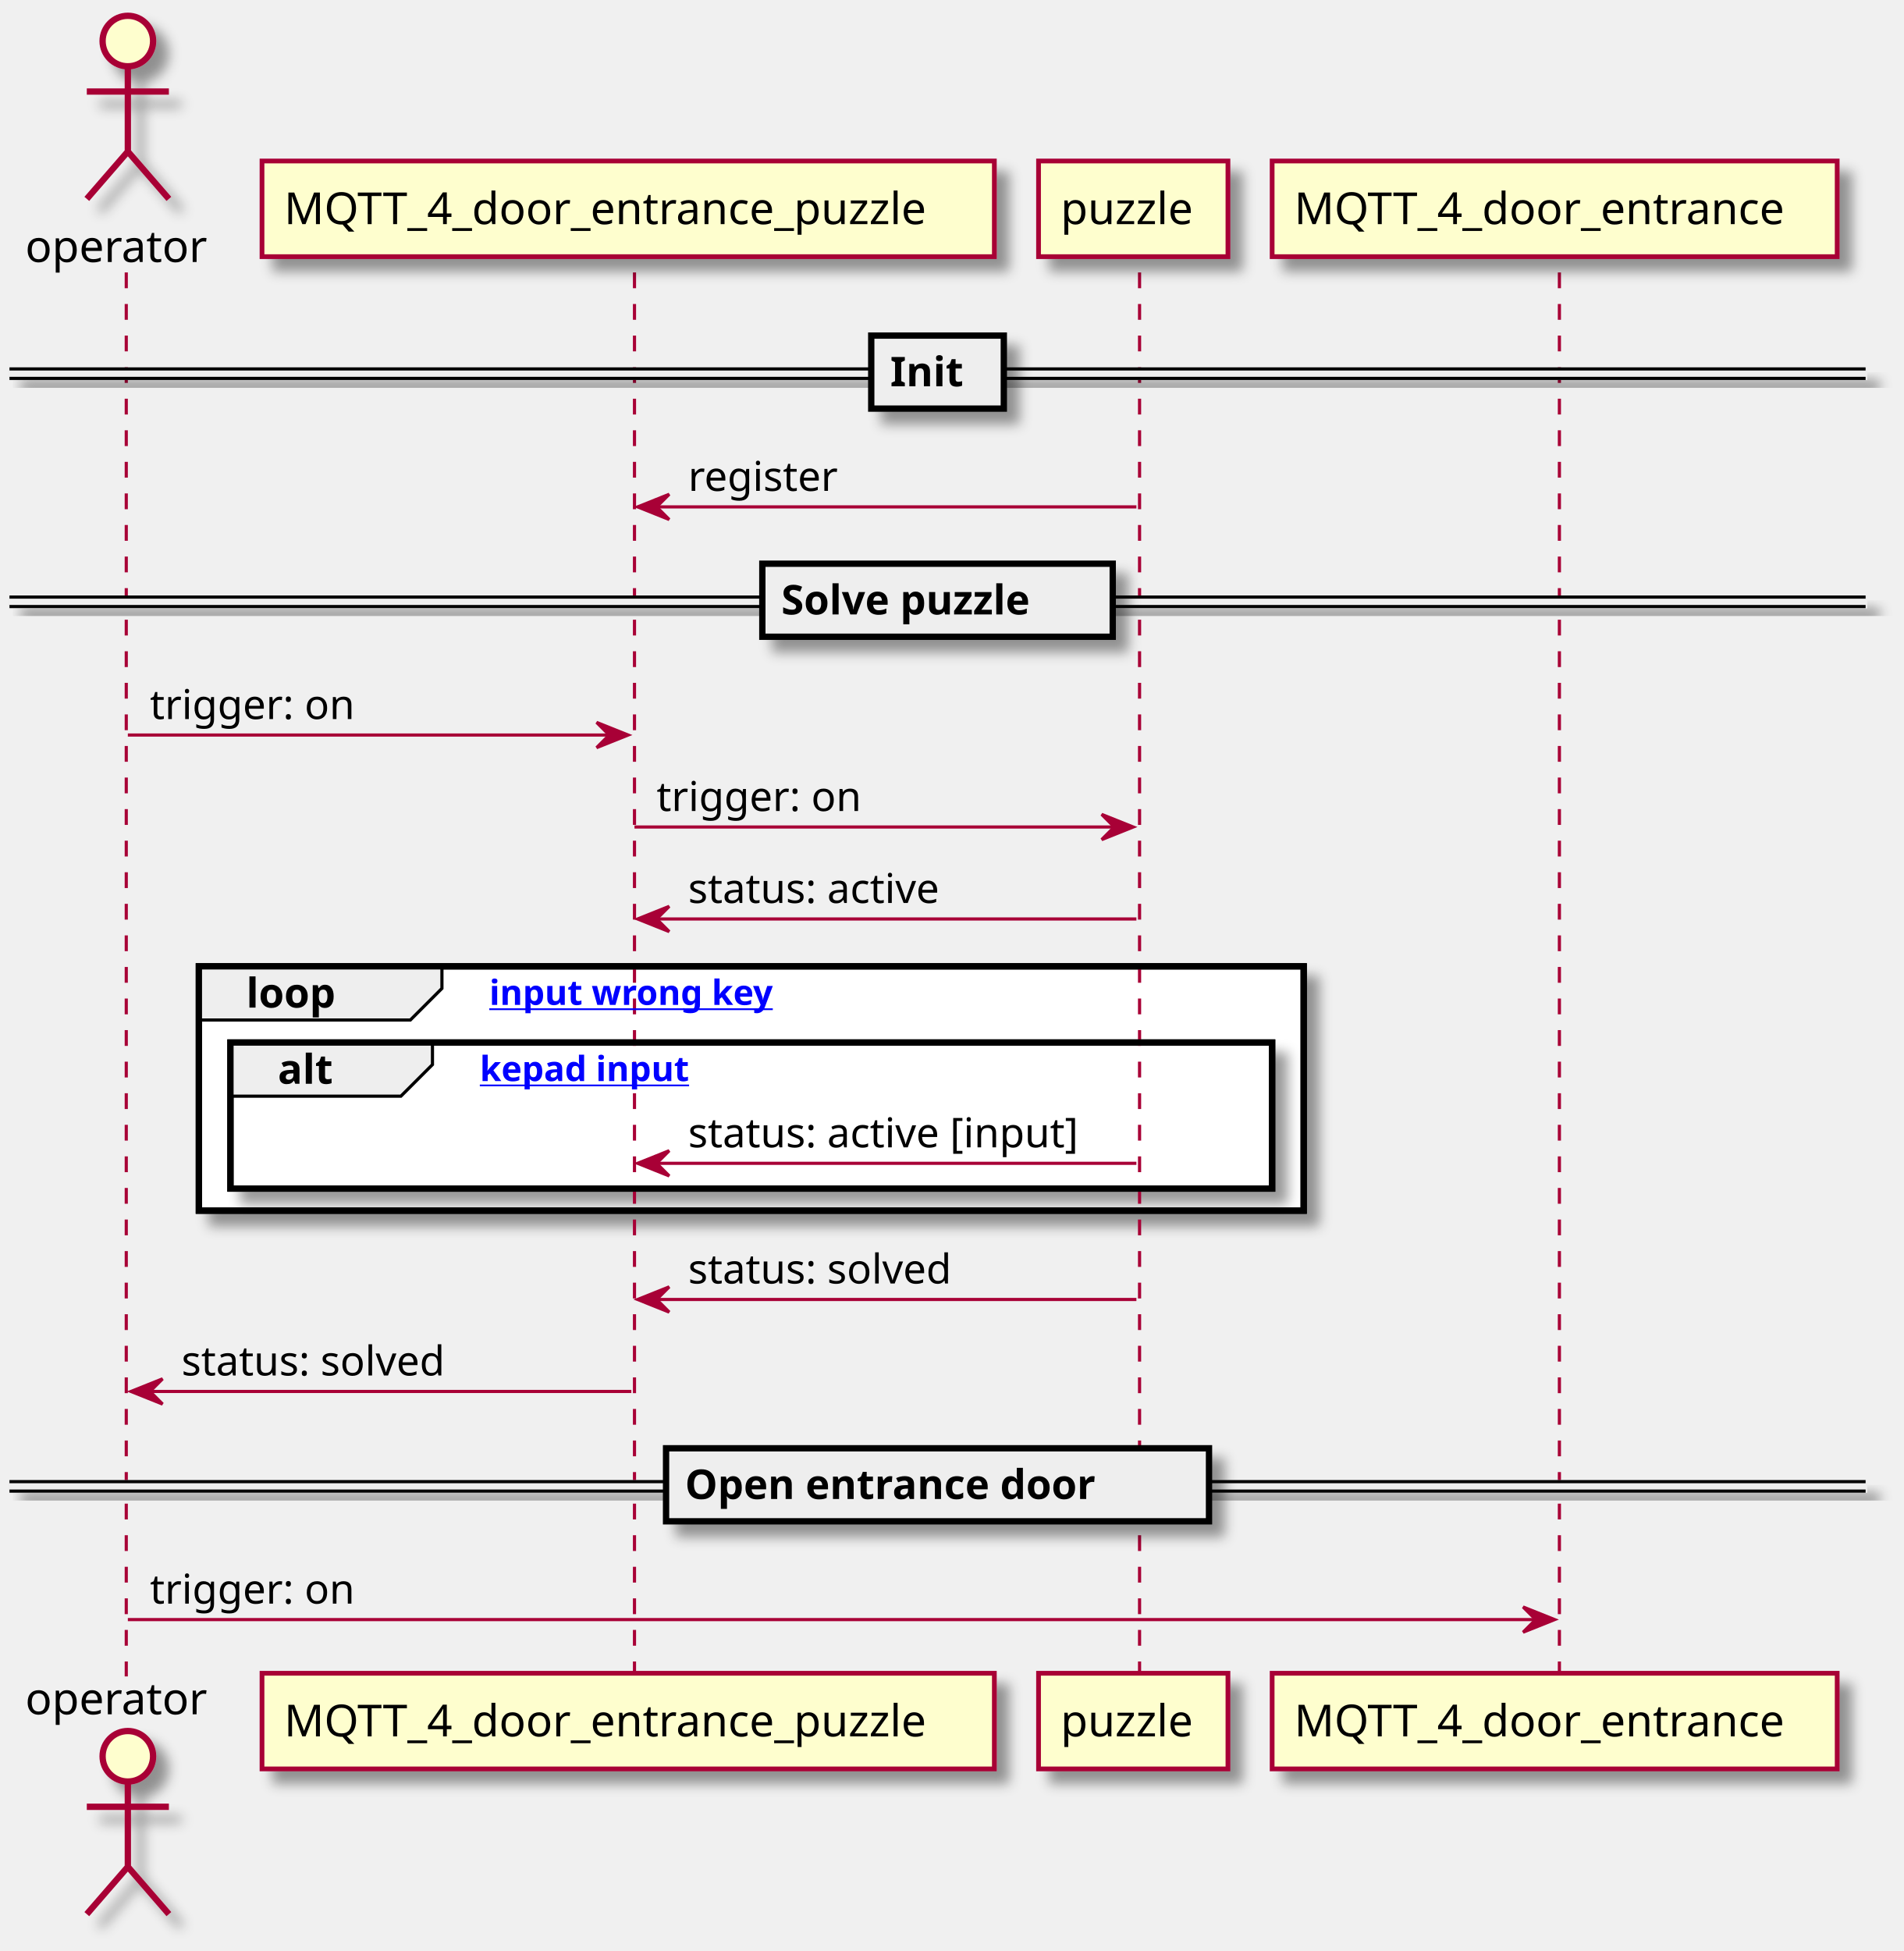
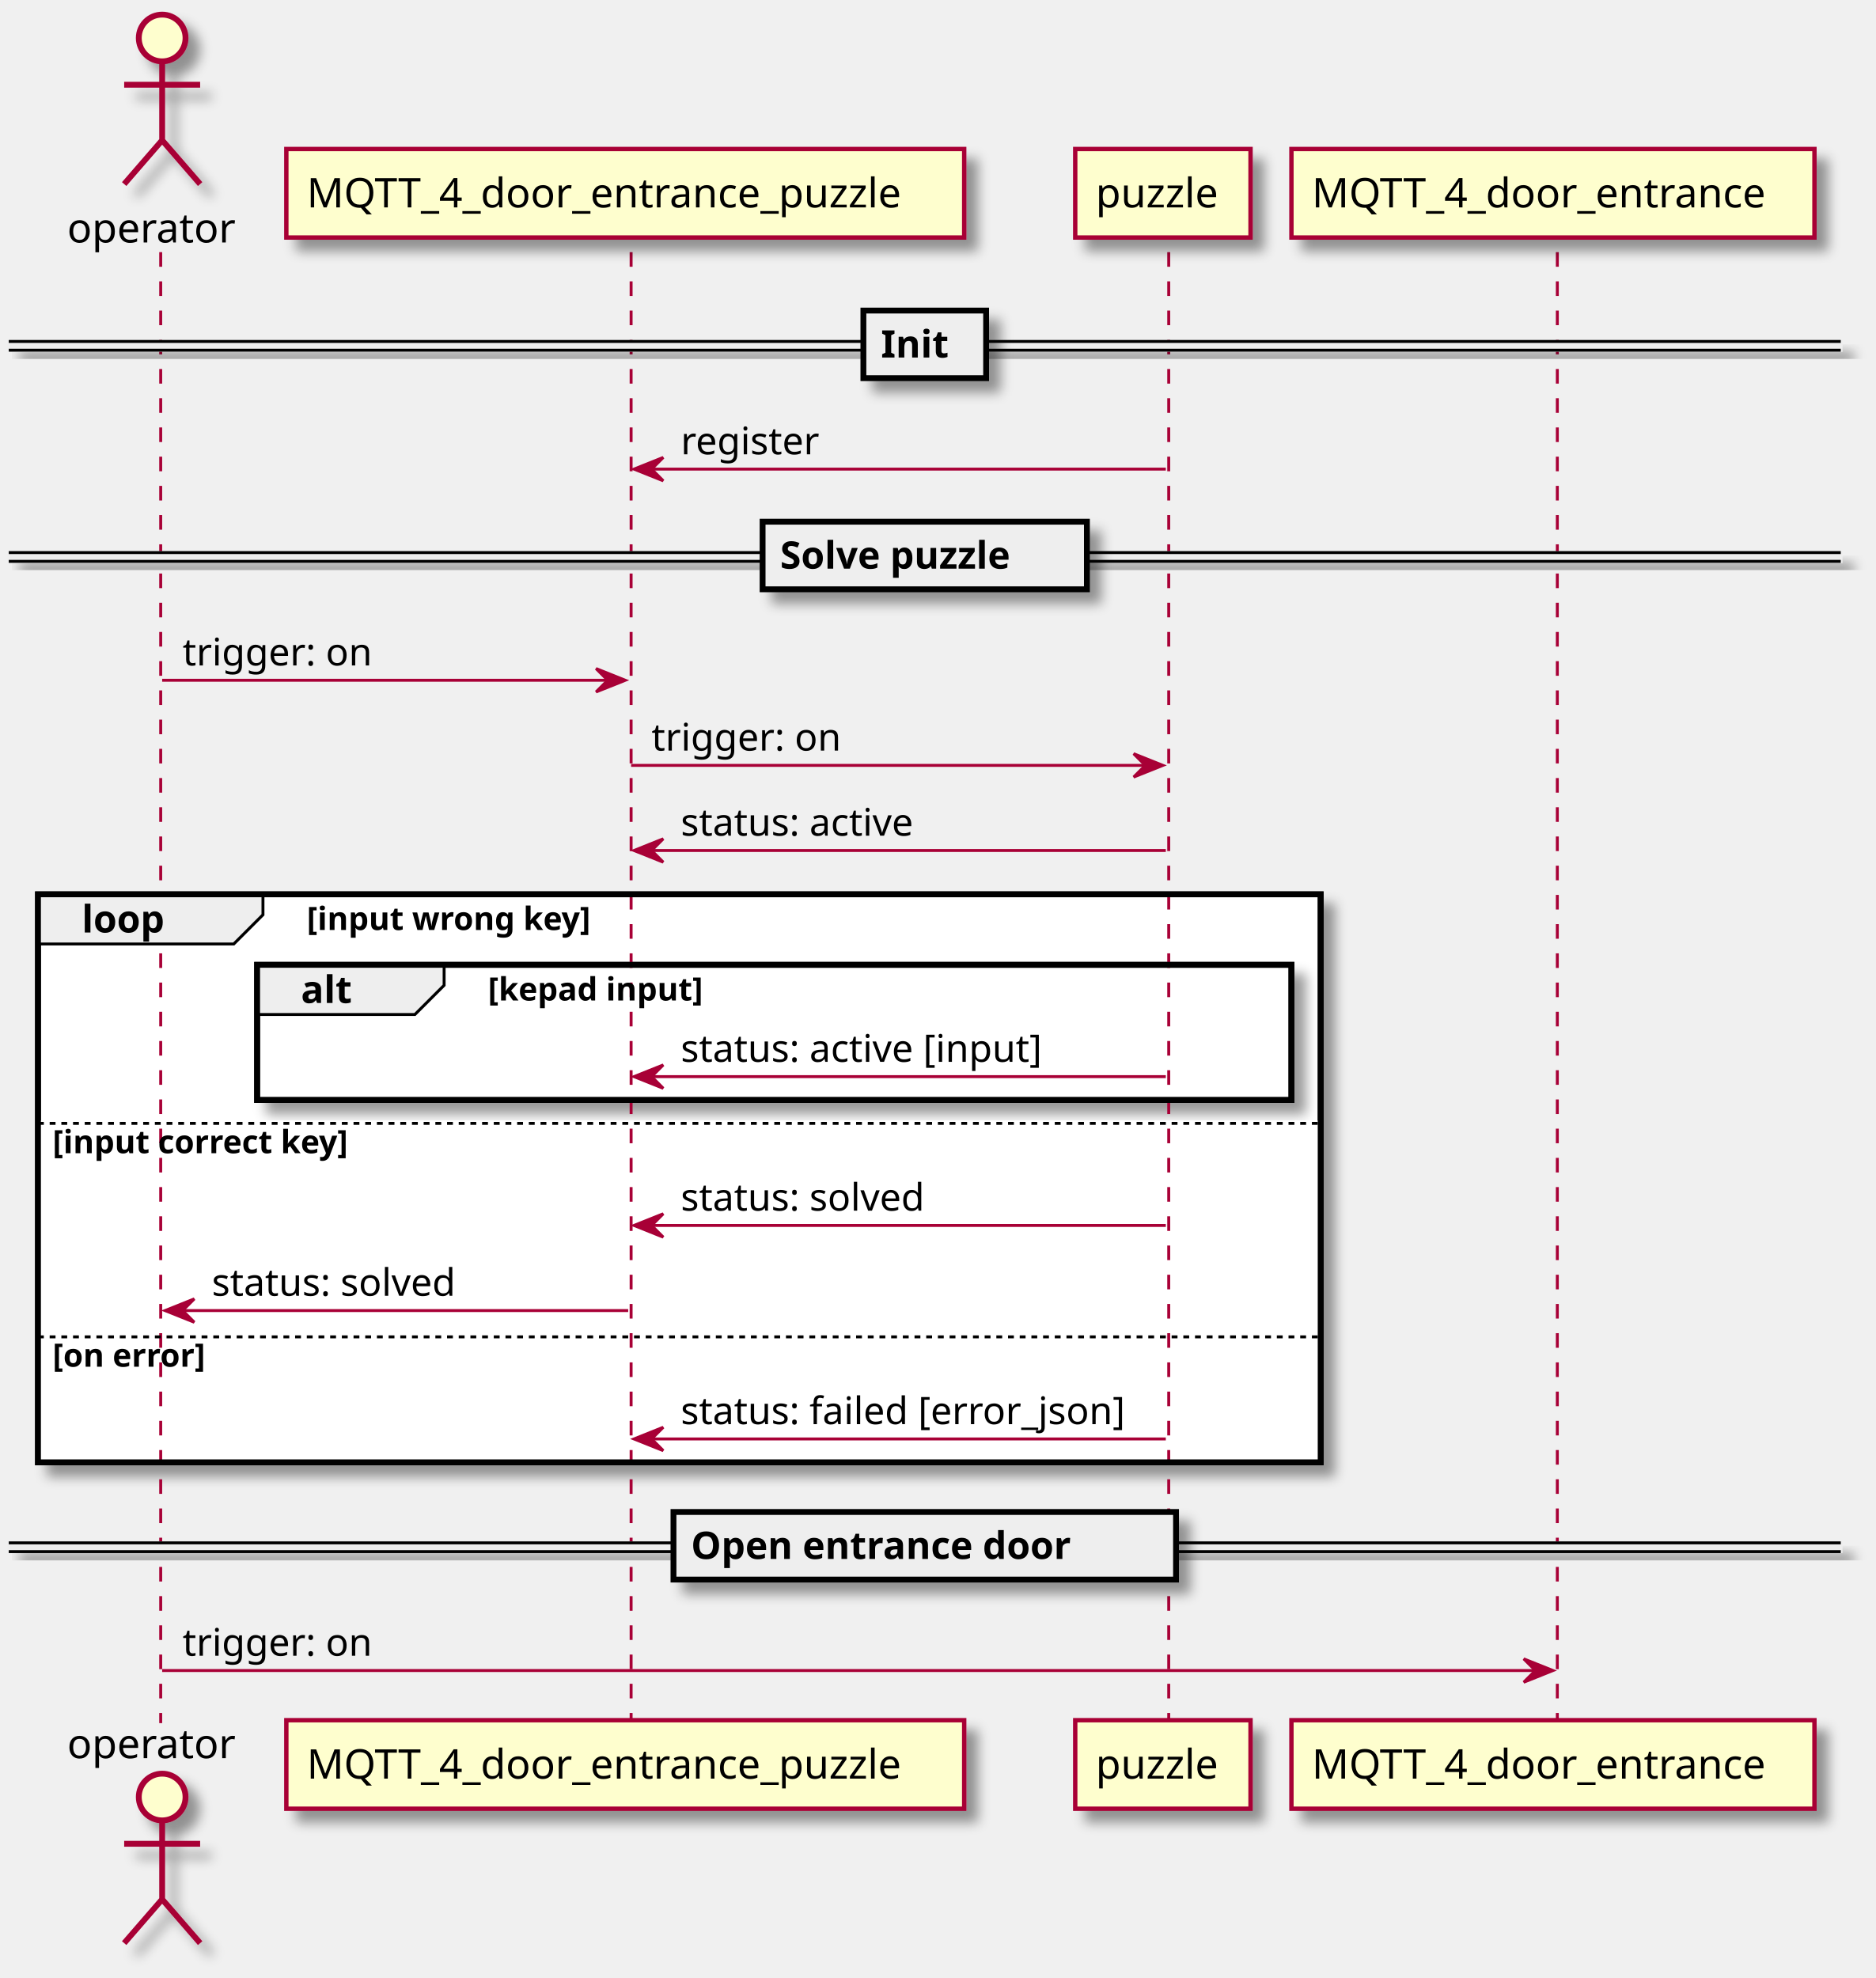
- <svg xmlns="http://www.w3.org/2000/svg" xmlns:xlink="http://www.w3.org/1999/xlink" contentScriptType="application/ecmascript" contentStyleType="text/css" height="618px" preserveAspectRatio="none" style="width:603px;height:618px;" version="1.1" viewBox="0 0 603 618" width="603px" zoomAndPan="magnify">
+ <svg xmlns="http://www.w3.org/2000/svg" contentScriptType="application/ecmascript" contentStyleType="text/css" height="677px" preserveAspectRatio="none" style="width:642px;height:677px;" version="1.1" viewBox="0 0 642 677" width="642px" zoomAndPan="magnify">
  <defs>
-     <filter height="300%" id="f19jc6l5movgq" width="300%" x="-1" y="-1">
+     <filter height="300%" id="f16fy1qo1upppd" width="300%" x="-1" y="-1">
      <feGaussianBlur result="blurOut" stdDeviation="2.0" />
      <feColorMatrix in="blurOut" result="blurOut2" type="matrix" values="0 0 0 0 0 0 0 0 0 0 0 0 0 0 0 0 0 0 .4 0" />
      <feOffset dx="4.0" dy="4.0" in="blurOut2" result="blurOut3" />
      <feBlend in="SourceGraphic" in2="blurOut3" mode="normal" />
    </filter>
  </defs>
  <g>
-     <rect fill="#FFFFFF" filter="url(#f19jc6l5movgq)" height="77.398" style="stroke: #000000; stroke-width: 2.0;" width="350" x="63" y="306.094" />
-     <rect fill="#FFFFFF" filter="url(#f19jc6l5movgq)" height="46.266" style="stroke: #000000; stroke-width: 2.0;" width="330" x="73" y="330.227" />
-     <line style="stroke: #A80036; stroke-width: 1.0; stroke-dasharray: 5.0,5.0;" x1="40" x2="40" y1="86.297" y2="531.023" />
-     <line style="stroke: #A80036; stroke-width: 1.0; stroke-dasharray: 5.0,5.0;" x1="201" x2="201" y1="86.297" y2="531.023" />
-     <line style="stroke: #A80036; stroke-width: 1.0; stroke-dasharray: 5.0,5.0;" x1="361" x2="361" y1="86.297" y2="531.023" />
-     <line style="stroke: #A80036; stroke-width: 1.0; stroke-dasharray: 5.0,5.0;" x1="494" x2="494" y1="86.297" y2="531.023" />
-     <text fill="#000000" font-family="sans-serif" font-size="14" lengthAdjust="spacingAndGlyphs" textLength="59" x="8" y="82.995">operator</text>
-     <ellipse cx="40.5" cy="13" fill="#FEFECE" filter="url(#f19jc6l5movgq)" rx="8" ry="8" style="stroke: #A80036; stroke-width: 2.0;" />
-     <path d="M40.5,21 L40.5,48 M27.5,29 L53.5,29 M40.5,48 L27.5,63 M40.5,48 L53.5,63 " fill="none" filter="url(#f19jc6l5movgq)" style="stroke: #A80036; stroke-width: 2.0;" />
-     <text fill="#000000" font-family="sans-serif" font-size="14" lengthAdjust="spacingAndGlyphs" textLength="59" x="8" y="543.019">operator</text>
-     <ellipse cx="40.5" cy="556.32" fill="#FEFECE" filter="url(#f19jc6l5movgq)" rx="8" ry="8" style="stroke: #A80036; stroke-width: 2.0;" />
-     <path d="M40.5,564.32 L40.5,591.32 M27.5,572.32 L53.5,572.32 M40.5,591.32 L27.5,606.32 M40.5,591.32 L53.5,606.32 " fill="none" filter="url(#f19jc6l5movgq)" style="stroke: #A80036; stroke-width: 2.0;" />
-     <rect fill="#FEFECE" filter="url(#f19jc6l5movgq)" height="30.297" style="stroke: #A80036; stroke-width: 1.5;" width="232" x="83" y="51" />
-     <text fill="#000000" font-family="sans-serif" font-size="14" lengthAdjust="spacingAndGlyphs" textLength="218" x="90" y="70.995">MQTT_4_door_entrance_puzzle</text>
-     <rect fill="#FEFECE" filter="url(#f19jc6l5movgq)" height="30.297" style="stroke: #A80036; stroke-width: 1.5;" width="232" x="83" y="530.023" />
-     <text fill="#000000" font-family="sans-serif" font-size="14" lengthAdjust="spacingAndGlyphs" textLength="218" x="90" y="550.019">MQTT_4_door_entrance_puzzle</text>
-     <rect fill="#FEFECE" filter="url(#f19jc6l5movgq)" height="30.297" style="stroke: #A80036; stroke-width: 1.5;" width="60" x="329" y="51" />
-     <text fill="#000000" font-family="sans-serif" font-size="14" lengthAdjust="spacingAndGlyphs" textLength="46" x="336" y="70.995">puzzle</text>
-     <rect fill="#FEFECE" filter="url(#f19jc6l5movgq)" height="30.297" style="stroke: #A80036; stroke-width: 1.5;" width="60" x="329" y="530.023" />
-     <text fill="#000000" font-family="sans-serif" font-size="14" lengthAdjust="spacingAndGlyphs" textLength="46" x="336" y="550.019">puzzle</text>
-     <rect fill="#FEFECE" filter="url(#f19jc6l5movgq)" height="30.297" style="stroke: #A80036; stroke-width: 1.5;" width="179" x="403" y="51" />
-     <text fill="#000000" font-family="sans-serif" font-size="14" lengthAdjust="spacingAndGlyphs" textLength="165" x="410" y="70.995">MQTT_4_door_entrance</text>
-     <rect fill="#FEFECE" filter="url(#f19jc6l5movgq)" height="30.297" style="stroke: #A80036; stroke-width: 1.5;" width="179" x="403" y="530.023" />
-     <text fill="#000000" font-family="sans-serif" font-size="14" lengthAdjust="spacingAndGlyphs" textLength="165" x="410" y="550.019">MQTT_4_door_entrance</text>
-     <rect fill="#EEEEEE" filter="url(#f19jc6l5movgq)" height="3" style="stroke: #EEEEEE; stroke-width: 1.0;" width="588" x="3" y="116.863" />
-     <line style="stroke: #000000; stroke-width: 1.0;" x1="3" x2="591" y1="116.863" y2="116.863" />
-     <line style="stroke: #000000; stroke-width: 1.0;" x1="3" x2="591" y1="119.863" y2="119.863" />
-     <rect fill="#EEEEEE" filter="url(#f19jc6l5movgq)" height="23.133" style="stroke: #000000; stroke-width: 2.0;" width="42" x="276" y="106.297" />
-     <text fill="#000000" font-family="sans-serif" font-size="13" font-weight="bold" lengthAdjust="spacingAndGlyphs" textLength="23" x="282" y="122.364">Init</text>
-     <polygon fill="#A80036" points="212,156.562,202,160.562,212,164.562,208,160.562" style="stroke: #A80036; stroke-width: 1.0;" />
-     <line style="stroke: #A80036; stroke-width: 1.0;" x1="206" x2="360" y1="160.562" y2="160.562" />
-     <text fill="#000000" font-family="sans-serif" font-size="13" lengthAdjust="spacingAndGlyphs" textLength="49" x="218" y="155.497">register</text>
-     <rect fill="#EEEEEE" filter="url(#f19jc6l5movgq)" height="3" style="stroke: #EEEEEE; stroke-width: 1.0;" width="588" x="3" y="189.129" />
-     <line style="stroke: #000000; stroke-width: 1.0;" x1="3" x2="591" y1="189.129" y2="189.129" />
-     <line style="stroke: #000000; stroke-width: 1.0;" x1="3" x2="591" y1="192.129" y2="192.129" />
-     <rect fill="#EEEEEE" filter="url(#f19jc6l5movgq)" height="23.133" style="stroke: #000000; stroke-width: 2.0;" width="111" x="241.5" y="178.562" />
-     <text fill="#000000" font-family="sans-serif" font-size="13" font-weight="bold" lengthAdjust="spacingAndGlyphs" textLength="92" x="247.5" y="194.629">Solve puzzle</text>
-     <polygon fill="#A80036" points="189,228.828,199,232.828,189,236.828,193,232.828" style="stroke: #A80036; stroke-width: 1.0;" />
-     <line style="stroke: #A80036; stroke-width: 1.0;" x1="40.5" x2="195" y1="232.828" y2="232.828" />
-     <text fill="#000000" font-family="sans-serif" font-size="13" lengthAdjust="spacingAndGlyphs" textLength="66" x="47.5" y="227.762">trigger: on</text>
-     <polygon fill="#A80036" points="349,257.961,359,261.961,349,265.961,353,261.961" style="stroke: #A80036; stroke-width: 1.0;" />
-     <line style="stroke: #A80036; stroke-width: 1.0;" x1="201" x2="355" y1="261.961" y2="261.961" />
-     <text fill="#000000" font-family="sans-serif" font-size="13" lengthAdjust="spacingAndGlyphs" textLength="66" x="208" y="256.895">trigger: on</text>
-     <polygon fill="#A80036" points="212,287.094,202,291.094,212,295.094,208,291.094" style="stroke: #A80036; stroke-width: 1.0;" />
-     <line style="stroke: #A80036; stroke-width: 1.0;" x1="206" x2="360" y1="291.094" y2="291.094" />
-     <text fill="#000000" font-family="sans-serif" font-size="13" lengthAdjust="spacingAndGlyphs" textLength="86" x="218" y="286.028">status: active</text>
-     <path d="M63,306.094 L140,306.094 L140,313.094 L130,323.094 L63,323.094 L63,306.094 " fill="#EEEEEE" style="stroke: #000000; stroke-width: 1.0;" />
-     <rect fill="none" height="77.398" style="stroke: #000000; stroke-width: 2.0;" width="350" x="63" y="306.094" />
-     <text fill="#000000" font-family="sans-serif" font-size="13" font-weight="bold" lengthAdjust="spacingAndGlyphs" textLength="32" x="78" y="319.161">loop</text>
-     <a href="while" target="_top" xlink:actuate="onRequest" xlink:show="new" xlink:title="while" xlink:type="simple">
-       <text fill="#0000FF" font-family="sans-serif" font-size="11" font-weight="bold" lengthAdjust="spacingAndGlyphs" text-decoration="underline" textLength="103" x="155" y="318.304">input wrong key</text>
-     </a>
-     <path d="M73,330.227 L137,330.227 L137,337.227 L127,347.227 L73,347.227 L73,330.227 " fill="#EEEEEE" style="stroke: #000000; stroke-width: 1.0;" />
-     <rect fill="none" height="46.266" style="stroke: #000000; stroke-width: 2.0;" width="330" x="73" y="330.227" />
-     <text fill="#000000" font-family="sans-serif" font-size="13" font-weight="bold" lengthAdjust="spacingAndGlyphs" textLength="19" x="88" y="343.293">alt</text>
-     <a href="on" target="_top" xlink:actuate="onRequest" xlink:show="new" xlink:title="on" xlink:type="simple">
-       <text fill="#0000FF" font-family="sans-serif" font-size="11" font-weight="bold" lengthAdjust="spacingAndGlyphs" text-decoration="underline" textLength="76" x="152" y="342.437">kepad input</text>
-     </a>
-     <polygon fill="#A80036" points="212,364.492,202,368.492,212,372.492,208,368.492" style="stroke: #A80036; stroke-width: 1.0;" />
-     <line style="stroke: #A80036; stroke-width: 1.0;" x1="206" x2="360" y1="368.492" y2="368.492" />
-     <text fill="#000000" font-family="sans-serif" font-size="13" lengthAdjust="spacingAndGlyphs" textLength="132" x="218" y="363.426">status: active [input]</text>
-     <polygon fill="#A80036" points="212,407.625,202,411.625,212,415.625,208,411.625" style="stroke: #A80036; stroke-width: 1.0;" />
-     <line style="stroke: #A80036; stroke-width: 1.0;" x1="206" x2="360" y1="411.625" y2="411.625" />
-     <text fill="#000000" font-family="sans-serif" font-size="13" lengthAdjust="spacingAndGlyphs" textLength="89" x="218" y="406.559">status: solved</text>
-     <polygon fill="#A80036" points="51.5,436.758,41.5,440.758,51.5,444.758,47.5,440.758" style="stroke: #A80036; stroke-width: 1.0;" />
-     <line style="stroke: #A80036; stroke-width: 1.0;" x1="45.5" x2="200" y1="440.758" y2="440.758" />
-     <text fill="#000000" font-family="sans-serif" font-size="13" lengthAdjust="spacingAndGlyphs" textLength="89" x="57.5" y="435.692">status: solved</text>
-     <rect fill="#EEEEEE" filter="url(#f19jc6l5movgq)" height="3" style="stroke: #EEEEEE; stroke-width: 1.0;" width="588" x="3" y="469.324" />
-     <line style="stroke: #000000; stroke-width: 1.0;" x1="3" x2="591" y1="469.324" y2="469.324" />
-     <line style="stroke: #000000; stroke-width: 1.0;" x1="3" x2="591" y1="472.324" y2="472.324" />
-     <rect fill="#EEEEEE" filter="url(#f19jc6l5movgq)" height="23.133" style="stroke: #000000; stroke-width: 2.0;" width="172" x="211" y="458.758" />
-     <text fill="#000000" font-family="sans-serif" font-size="13" font-weight="bold" lengthAdjust="spacingAndGlyphs" textLength="148" x="217" y="474.825">Open entrance door</text>
-     <polygon fill="#A80036" points="482.5,509.023,492.5,513.023,482.5,517.023,486.5,513.023" style="stroke: #A80036; stroke-width: 1.0;" />
-     <line style="stroke: #A80036; stroke-width: 1.0;" x1="40.5" x2="488.5" y1="513.023" y2="513.023" />
-     <text fill="#000000" font-family="sans-serif" font-size="13" lengthAdjust="spacingAndGlyphs" textLength="66" x="47.5" y="507.957">trigger: on</text>
+     <rect fill="#FFFFFF" filter="url(#f16fy1qo1upppd)" height="194.406" style="stroke: #000000; stroke-width: 2.0;" width="439" x="13" y="306.094" />
+     <rect fill="#FFFFFF" filter="url(#f16fy1qo1upppd)" height="46.266" style="stroke: #000000; stroke-width: 2.0;" width="354" x="88" y="330.227" />
+     <rect fill="#FFFFFF" height="73.07" style="stroke: none; stroke-width: 1.0;" width="439" x="13" y="383.492" />
+     <rect fill="#FFFFFF" height="43.938" style="stroke: none; stroke-width: 1.0;" width="439" x="13" y="456.562" />
+     <line style="stroke: #A80036; stroke-width: 1.0; stroke-dasharray: 5.0,5.0;" x1="55" x2="55" y1="86.297" y2="589.766" />
+     <line style="stroke: #A80036; stroke-width: 1.0; stroke-dasharray: 5.0,5.0;" x1="216" x2="216" y1="86.297" y2="589.766" />
+     <line style="stroke: #A80036; stroke-width: 1.0; stroke-dasharray: 5.0,5.0;" x1="400" x2="400" y1="86.297" y2="589.766" />
+     <line style="stroke: #A80036; stroke-width: 1.0; stroke-dasharray: 5.0,5.0;" x1="533" x2="533" y1="86.297" y2="589.766" />
+     <text fill="#000000" font-family="sans-serif" font-size="14" lengthAdjust="spacingAndGlyphs" textLength="59" x="23" y="82.995">operator</text>
+     <ellipse cx="55.5" cy="13" fill="#FEFECE" filter="url(#f16fy1qo1upppd)" rx="8" ry="8" style="stroke: #A80036; stroke-width: 2.0;" />
+     <path d="M55.5,21 L55.5,48 M42.5,29 L68.5,29 M55.5,48 L42.5,63 M55.5,48 L68.5,63 " fill="none" filter="url(#f16fy1qo1upppd)" style="stroke: #A80036; stroke-width: 2.0;" />
+     <text fill="#000000" font-family="sans-serif" font-size="14" lengthAdjust="spacingAndGlyphs" textLength="59" x="23" y="601.761">operator</text>
+     <ellipse cx="55.5" cy="615.062" fill="#FEFECE" filter="url(#f16fy1qo1upppd)" rx="8" ry="8" style="stroke: #A80036; stroke-width: 2.0;" />
+     <path d="M55.5,623.062 L55.5,650.062 M42.5,631.062 L68.5,631.062 M55.5,650.062 L42.5,665.062 M55.5,650.062 L68.5,665.062 " fill="none" filter="url(#f16fy1qo1upppd)" style="stroke: #A80036; stroke-width: 2.0;" />
+     <rect fill="#FEFECE" filter="url(#f16fy1qo1upppd)" height="30.297" style="stroke: #A80036; stroke-width: 1.5;" width="232" x="98" y="51" />
+     <text fill="#000000" font-family="sans-serif" font-size="14" lengthAdjust="spacingAndGlyphs" textLength="218" x="105" y="70.995">MQTT_4_door_entrance_puzzle</text>
+     <rect fill="#FEFECE" filter="url(#f16fy1qo1upppd)" height="30.297" style="stroke: #A80036; stroke-width: 1.5;" width="232" x="98" y="588.766" />
+     <text fill="#000000" font-family="sans-serif" font-size="14" lengthAdjust="spacingAndGlyphs" textLength="218" x="105" y="608.761">MQTT_4_door_entrance_puzzle</text>
+     <rect fill="#FEFECE" filter="url(#f16fy1qo1upppd)" height="30.297" style="stroke: #A80036; stroke-width: 1.5;" width="60" x="368" y="51" />
+     <text fill="#000000" font-family="sans-serif" font-size="14" lengthAdjust="spacingAndGlyphs" textLength="46" x="375" y="70.995">puzzle</text>
+     <rect fill="#FEFECE" filter="url(#f16fy1qo1upppd)" height="30.297" style="stroke: #A80036; stroke-width: 1.5;" width="60" x="368" y="588.766" />
+     <text fill="#000000" font-family="sans-serif" font-size="14" lengthAdjust="spacingAndGlyphs" textLength="46" x="375" y="608.761">puzzle</text>
+     <rect fill="#FEFECE" filter="url(#f16fy1qo1upppd)" height="30.297" style="stroke: #A80036; stroke-width: 1.5;" width="179" x="442" y="51" />
+     <text fill="#000000" font-family="sans-serif" font-size="14" lengthAdjust="spacingAndGlyphs" textLength="165" x="449" y="70.995">MQTT_4_door_entrance</text>
+     <rect fill="#FEFECE" filter="url(#f16fy1qo1upppd)" height="30.297" style="stroke: #A80036; stroke-width: 1.5;" width="179" x="442" y="588.766" />
+     <text fill="#000000" font-family="sans-serif" font-size="14" lengthAdjust="spacingAndGlyphs" textLength="165" x="449" y="608.761">MQTT_4_door_entrance</text>
+     <rect fill="#EEEEEE" filter="url(#f16fy1qo1upppd)" height="3" style="stroke: #EEEEEE; stroke-width: 1.0;" width="627" x="3" y="116.863" />
+     <line style="stroke: #000000; stroke-width: 1.0;" x1="3" x2="630" y1="116.863" y2="116.863" />
+     <line style="stroke: #000000; stroke-width: 1.0;" x1="3" x2="630" y1="119.863" y2="119.863" />
+     <rect fill="#EEEEEE" filter="url(#f16fy1qo1upppd)" height="23.133" style="stroke: #000000; stroke-width: 2.0;" width="42" x="295.5" y="106.297" />
+     <text fill="#000000" font-family="sans-serif" font-size="13" font-weight="bold" lengthAdjust="spacingAndGlyphs" textLength="23" x="301.5" y="122.364">Init</text>
+     <polygon fill="#A80036" points="227,156.562,217,160.562,227,164.562,223,160.562" style="stroke: #A80036; stroke-width: 1.0;" />
+     <line style="stroke: #A80036; stroke-width: 1.0;" x1="221" x2="399" y1="160.562" y2="160.562" />
+     <text fill="#000000" font-family="sans-serif" font-size="13" lengthAdjust="spacingAndGlyphs" textLength="49" x="233" y="155.497">register</text>
+     <rect fill="#EEEEEE" filter="url(#f16fy1qo1upppd)" height="3" style="stroke: #EEEEEE; stroke-width: 1.0;" width="627" x="3" y="189.129" />
+     <line style="stroke: #000000; stroke-width: 1.0;" x1="3" x2="630" y1="189.129" y2="189.129" />
+     <line style="stroke: #000000; stroke-width: 1.0;" x1="3" x2="630" y1="192.129" y2="192.129" />
+     <rect fill="#EEEEEE" filter="url(#f16fy1qo1upppd)" height="23.133" style="stroke: #000000; stroke-width: 2.0;" width="111" x="261" y="178.562" />
+     <text fill="#000000" font-family="sans-serif" font-size="13" font-weight="bold" lengthAdjust="spacingAndGlyphs" textLength="92" x="267" y="194.629">Solve puzzle</text>
+     <polygon fill="#A80036" points="204,228.828,214,232.828,204,236.828,208,232.828" style="stroke: #A80036; stroke-width: 1.0;" />
+     <line style="stroke: #A80036; stroke-width: 1.0;" x1="55.5" x2="210" y1="232.828" y2="232.828" />
+     <text fill="#000000" font-family="sans-serif" font-size="13" lengthAdjust="spacingAndGlyphs" textLength="66" x="62.5" y="227.762">trigger: on</text>
+     <polygon fill="#A80036" points="388,257.961,398,261.961,388,265.961,392,261.961" style="stroke: #A80036; stroke-width: 1.0;" />
+     <line style="stroke: #A80036; stroke-width: 1.0;" x1="216" x2="394" y1="261.961" y2="261.961" />
+     <text fill="#000000" font-family="sans-serif" font-size="13" lengthAdjust="spacingAndGlyphs" textLength="66" x="223" y="256.895">trigger: on</text>
+     <polygon fill="#A80036" points="227,287.094,217,291.094,227,295.094,223,291.094" style="stroke: #A80036; stroke-width: 1.0;" />
+     <line style="stroke: #A80036; stroke-width: 1.0;" x1="221" x2="399" y1="291.094" y2="291.094" />
+     <text fill="#000000" font-family="sans-serif" font-size="13" lengthAdjust="spacingAndGlyphs" textLength="86" x="233" y="286.028">status: active</text>
+     <path d="M13,306.094 L90,306.094 L90,313.094 L80,323.094 L13,323.094 L13,306.094 " fill="#EEEEEE" style="stroke: #000000; stroke-width: 1.0;" />
+     <rect fill="none" height="194.406" style="stroke: #000000; stroke-width: 2.0;" width="439" x="13" y="306.094" />
+     <text fill="#000000" font-family="sans-serif" font-size="13" font-weight="bold" lengthAdjust="spacingAndGlyphs" textLength="32" x="28" y="319.161">loop</text>
+     <text fill="#000000" font-family="sans-serif" font-size="11" font-weight="bold" lengthAdjust="spacingAndGlyphs" textLength="113" x="105" y="318.304">[input wrong key]</text>
+     <path d="M88,330.227 L152,330.227 L152,337.227 L142,347.227 L88,347.227 L88,330.227 " fill="#EEEEEE" style="stroke: #000000; stroke-width: 1.0;" />
+     <rect fill="none" height="46.266" style="stroke: #000000; stroke-width: 2.0;" width="354" x="88" y="330.227" />
+     <text fill="#000000" font-family="sans-serif" font-size="13" font-weight="bold" lengthAdjust="spacingAndGlyphs" textLength="19" x="103" y="343.293">alt</text>
+     <text fill="#000000" font-family="sans-serif" font-size="11" font-weight="bold" lengthAdjust="spacingAndGlyphs" textLength="86" x="167" y="342.437">[kepad input]</text>
+     <polygon fill="#A80036" points="227,364.492,217,368.492,227,372.492,223,368.492" style="stroke: #A80036; stroke-width: 1.0;" />
+     <line style="stroke: #A80036; stroke-width: 1.0;" x1="221" x2="399" y1="368.492" y2="368.492" />
+     <text fill="#000000" font-family="sans-serif" font-size="13" lengthAdjust="spacingAndGlyphs" textLength="132" x="233" y="363.426">status: active [input]</text>
+     <line style="stroke: #000000; stroke-width: 1.0; stroke-dasharray: 2.0,2.0;" x1="13" x2="452" y1="384.492" y2="384.492" />
+     <text fill="#000000" font-family="sans-serif" font-size="11" font-weight="bold" lengthAdjust="spacingAndGlyphs" textLength="118" x="18" y="394.703">[input correct key]</text>
+     <polygon fill="#A80036" points="227,415.43,217,419.43,227,423.43,223,419.43" style="stroke: #A80036; stroke-width: 1.0;" />
+     <line style="stroke: #A80036; stroke-width: 1.0;" x1="221" x2="399" y1="419.43" y2="419.43" />
+     <text fill="#000000" font-family="sans-serif" font-size="13" lengthAdjust="spacingAndGlyphs" textLength="89" x="233" y="414.364">status: solved</text>
+     <polygon fill="#A80036" points="66.5,444.562,56.5,448.562,66.5,452.562,62.5,448.562" style="stroke: #A80036; stroke-width: 1.0;" />
+     <line style="stroke: #A80036; stroke-width: 1.0;" x1="60.5" x2="215" y1="448.562" y2="448.562" />
+     <text fill="#000000" font-family="sans-serif" font-size="13" lengthAdjust="spacingAndGlyphs" textLength="89" x="72.5" y="443.497">status: solved</text>
+     <line style="stroke: #000000; stroke-width: 1.0; stroke-dasharray: 2.0,2.0;" x1="13" x2="452" y1="457.562" y2="457.562" />
+     <text fill="#000000" font-family="sans-serif" font-size="11" font-weight="bold" lengthAdjust="spacingAndGlyphs" textLength="61" x="18" y="467.773">[on error]</text>
+     <polygon fill="#A80036" points="227,488.5,217,492.5,227,496.5,223,492.5" style="stroke: #A80036; stroke-width: 1.0;" />
+     <line style="stroke: #A80036; stroke-width: 1.0;" x1="221" x2="399" y1="492.5" y2="492.5" />
+     <text fill="#000000" font-family="sans-serif" font-size="13" lengthAdjust="spacingAndGlyphs" textLength="160" x="233" y="487.434">status: failed [error_json]</text>
+     <rect fill="#EEEEEE" filter="url(#f16fy1qo1upppd)" height="3" style="stroke: #EEEEEE; stroke-width: 1.0;" width="627" x="3" y="528.066" />
+     <line style="stroke: #000000; stroke-width: 1.0;" x1="3" x2="630" y1="528.066" y2="528.066" />
+     <line style="stroke: #000000; stroke-width: 1.0;" x1="3" x2="630" y1="531.066" y2="531.066" />
+     <rect fill="#EEEEEE" filter="url(#f16fy1qo1upppd)" height="23.133" style="stroke: #000000; stroke-width: 2.0;" width="172" x="230.5" y="517.5" />
+     <text fill="#000000" font-family="sans-serif" font-size="13" font-weight="bold" lengthAdjust="spacingAndGlyphs" textLength="148" x="236.5" y="533.567">Open entrance door</text>
+     <polygon fill="#A80036" points="521.5,567.766,531.5,571.766,521.5,575.766,525.5,571.766" style="stroke: #A80036; stroke-width: 1.0;" />
+     <line style="stroke: #A80036; stroke-width: 1.0;" x1="55.5" x2="527.5" y1="571.766" y2="571.766" />
+     <text fill="#000000" font-family="sans-serif" font-size="13" lengthAdjust="spacingAndGlyphs" textLength="66" x="62.5" y="566.7">trigger: on</text>
  </g>
</svg>
